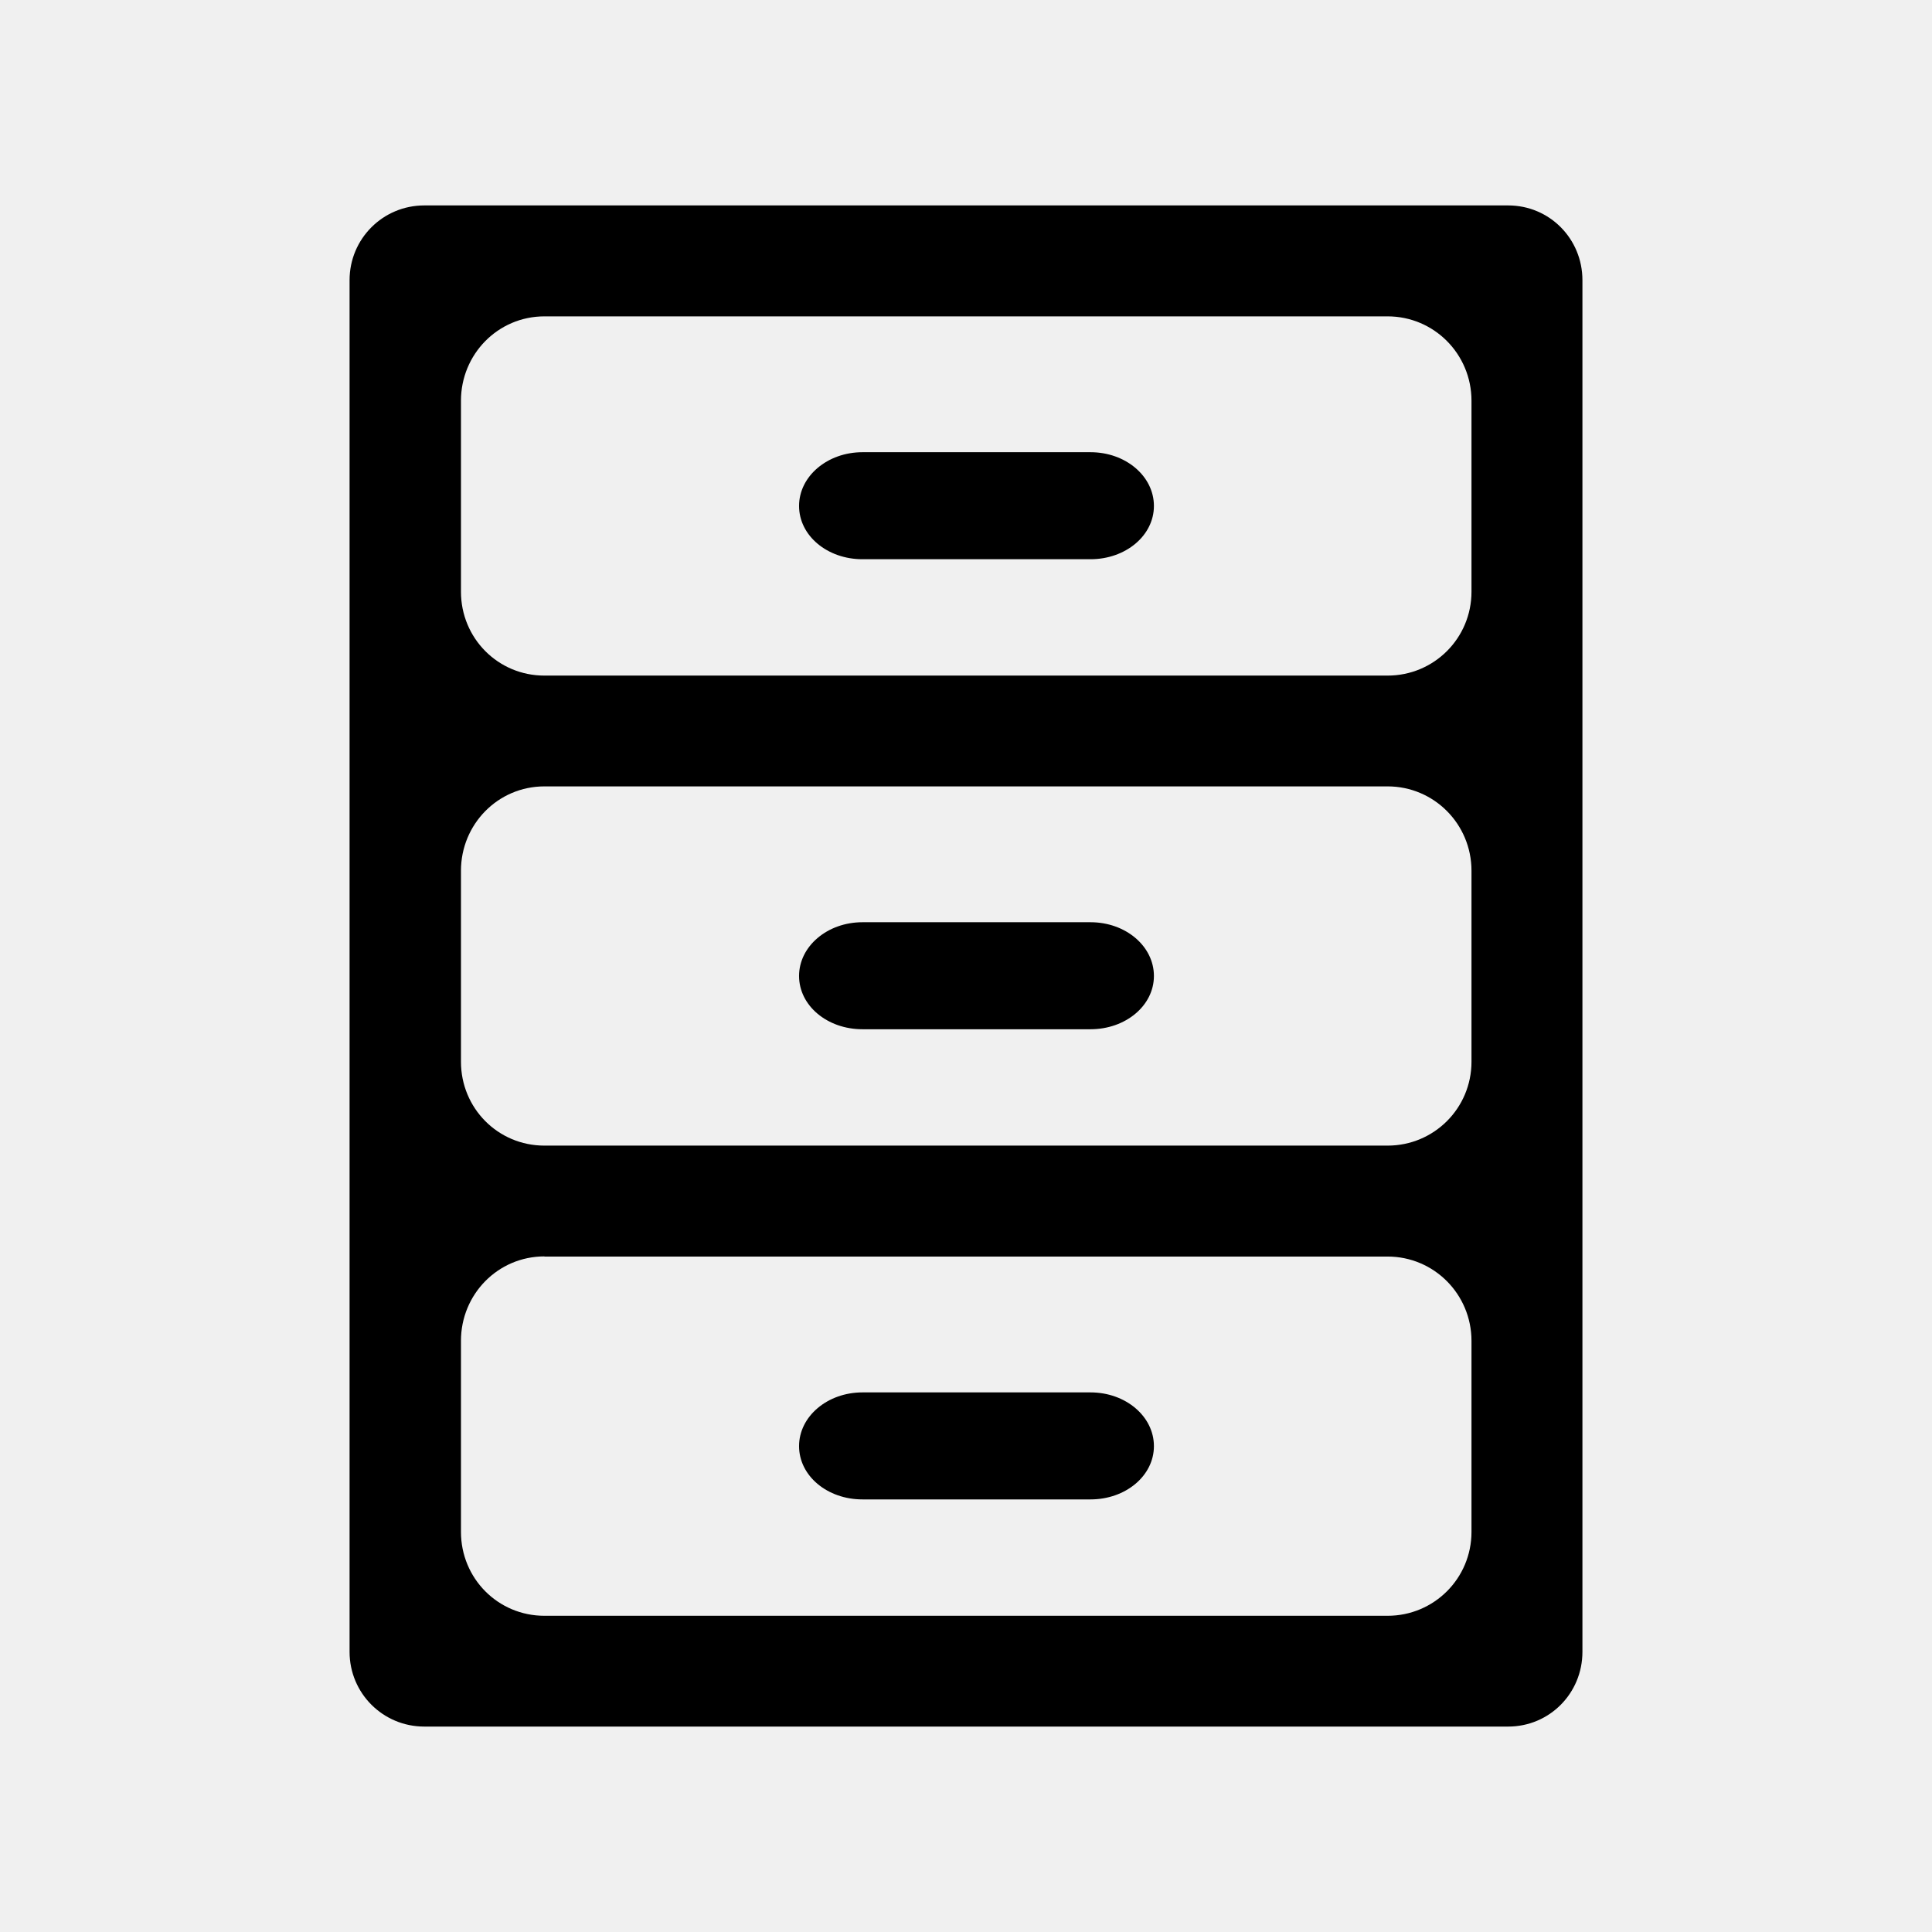
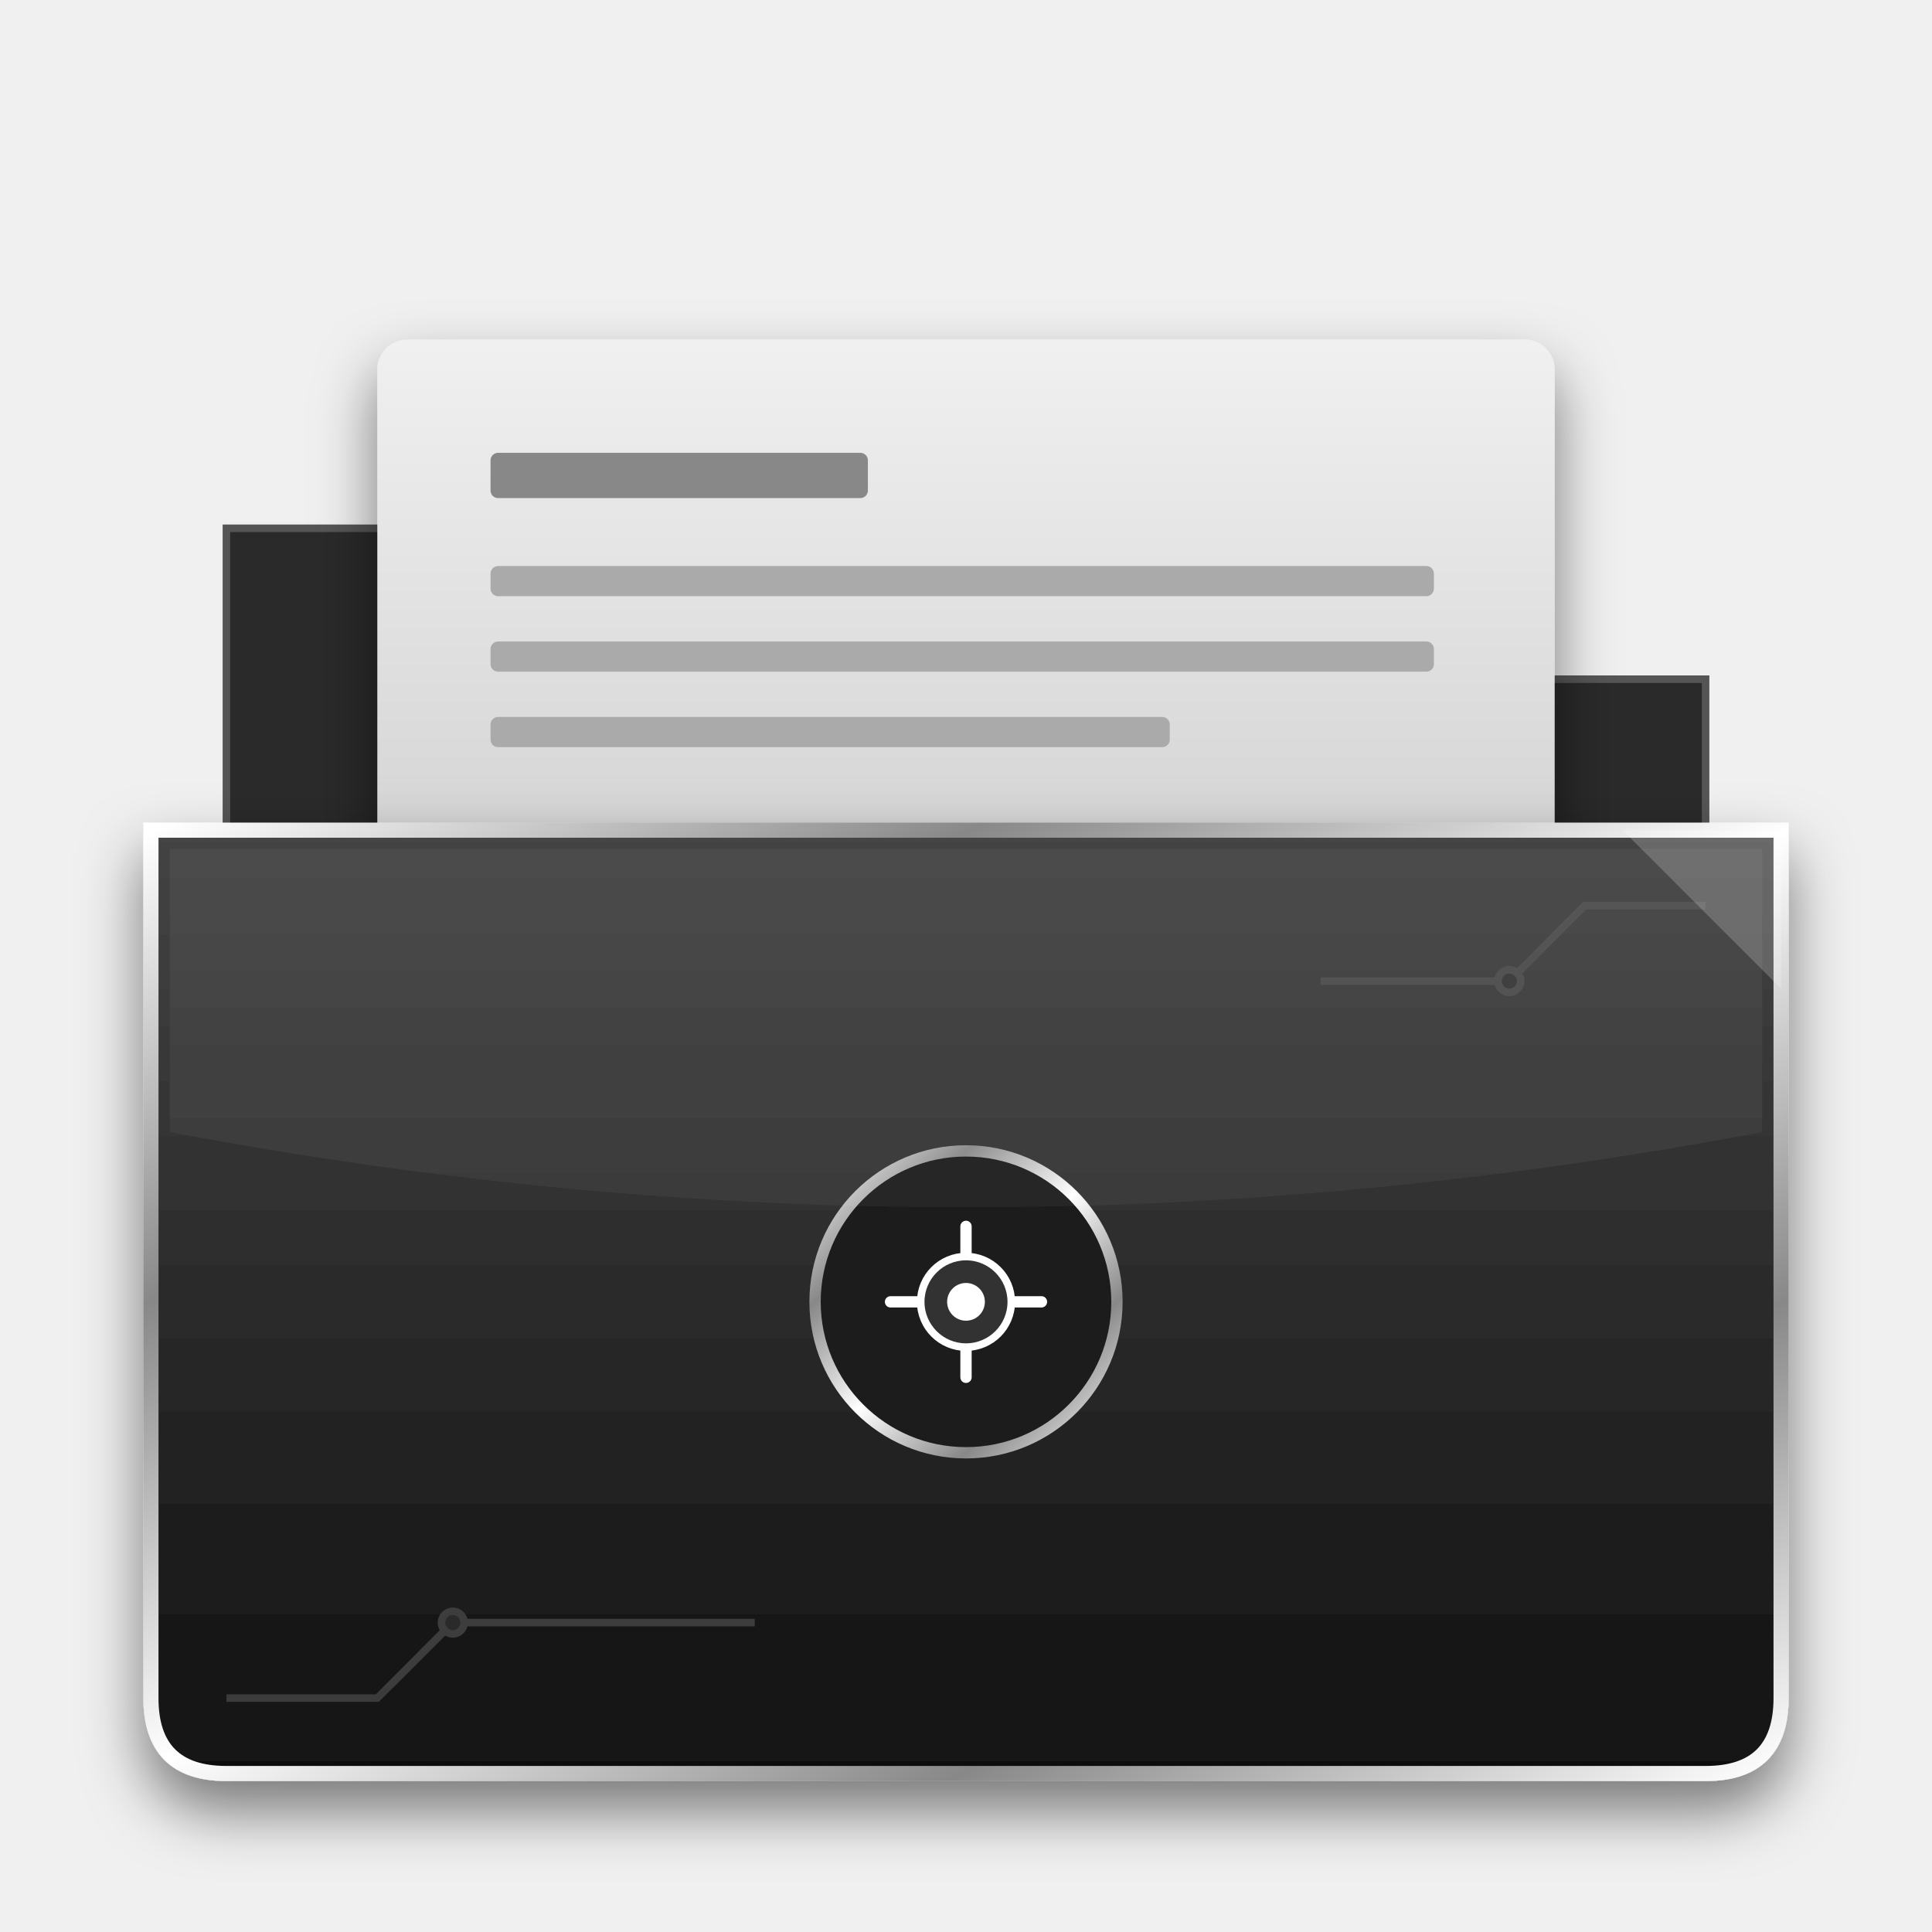
- <svg xmlns="http://www.w3.org/2000/svg" width="128" height="128" viewBox="0 0 128 128">
-   <path d="M 28.11,13.61 c -2.74,0 -4.95,2.21 -4.95,4.95 v 90.88 c 0,2.74 2.21,4.95 4.95,4.95 h 71.81 c 2.74,0 4.92,-2.21 4.92,-4.95 V 18.56 c 0,-2.74 -2.18,-4.95 -4.92,-4.95 z m 7.96,7.35 h 55.86 c 3.08,0 5.56,2.5 5.56,5.59 v 12.65 c 0,3.08 -2.48,5.56 -5.56,5.56 H 36.07 c -3.08,0 -5.53,-2.48 -5.53,-5.56 V 26.55 c 0,-3.08 2.45,-5.59 5.53,-5.59 z m 21.07,9.00 c -2.32,0 -4.20,1.59 -4.20,3.56 0,1.97 1.87,3.53 4.20,3.53 h 15.11 c 2.32,0 4.20,-1.56 4.20,-3.53 0,-1.97 -1.87,-3.56 -4.20,-3.56 z M 36.07,52.10 h 55.86 c 3.08,0 5.56,2.50 5.56,5.59 v 12.65 c 0,3.08 -2.48,5.56 -5.56,5.56 H 36.07 c -3.08,0 -5.53,-2.48 -5.53,-5.56 V 57.69 c 0,-3.08 2.45,-5.59 5.53,-5.59 z m 21.07,9.00 c -2.32,0 -4.20,1.59 -4.20,3.56 0,1.97 1.87,3.53 4.20,3.53 h 15.11 c 2.32,0 4.20,-1.56 4.20,-3.53 0,-1.97 -1.87,-3.56 -4.20,-3.56 z M 36.07,83.25 h 55.86 c 3.08,0 5.56,2.50 5.56,5.59 v 12.65 c 0,3.08 -2.48,5.56 -5.56,5.56 H 36.07 c -3.08,0 -5.53,-2.48 -5.53,-5.56 V 88.83 c 0,-3.08 2.45,-5.59 5.53,-5.59 z m 21.07,9.00 c -2.32,0 -4.20,1.59 -4.20,3.56 0,1.97 1.87,3.53 4.20,3.53 h 15.11 c 2.32,0 4.20,-1.56 4.20,-3.53 0,-1.97 -1.87,-3.56 -4.20,-3.56 z" />
+ <svg xmlns="http://www.w3.org/2000/svg" viewBox="0 0 512 512" width="512" height="512">
+   <defs>
+     <linearGradient id="metal-rim" x1="0%" y1="0%" x2="100%" y2="100%">
+       <stop offset="0%" stop-color="#ffffff" />
+       <stop offset="25%" stop-color="#888888" />
+       <stop offset="50%" stop-color="#ffffff" />
+       <stop offset="75%" stop-color="#888888" />
+       <stop offset="100%" stop-color="#ffffff" />
+     </linearGradient>
+     <linearGradient id="dark-body" x1="0%" y1="0%" x2="0%" y2="100%">
+       <stop offset="0%" stop-color="#444444" />
+       <stop offset="100%" stop-color="#111111" />
+     </linearGradient>
+     <linearGradient id="paper-grad" x1="0%" y1="0%" x2="0%" y2="100%">
+       <stop offset="0%" stop-color="#f0f0f0" />
+       <stop offset="100%" stop-color="#bbbbbb" />
+     </linearGradient>
+     <radialGradient id="tech-glow" cx="50%" cy="50%" r="50%">
+       <stop offset="0%" stop-color="#ffffff" stop-opacity="0.8" />
+       <stop offset="100%" stop-color="#ffffff" stop-opacity="0" />
+     </radialGradient>
+     <filter id="shadow" x="-20%" y="-20%" width="140%" height="140%">
+       <feGaussianBlur in="SourceAlpha" stdDeviation="8" />
+       <feOffset dx="0" dy="8" result="offsetblur" />
+       <feComponentTransfer>
+         <feFuncA type="linear" slope="0.5" />
+       </feComponentTransfer>
+       <feMerge>
+         <feMergeNode />
+         <feMergeNode in="SourceGraphic" />
+       </feMerge>
+     </filter>
+   </defs>
+   <path d="M 60,140 L 200,140 L 240,180 L 452,180 L 452,420 L 60,420 Z" fill="#2a2a2a" stroke="#555" stroke-width="2" />
+   <g transform="translate(0, -30)">
+     <rect x="100" y="120" width="312" height="260" rx="8" fill="url(#paper-grad)" filter="url(#shadow)" />
+     <rect x="130" y="150" width="100" height="12" rx="2" fill="#888" />
+     <rect x="130" y="180" width="250" height="8" rx="2" fill="#aaa" />
+     <rect x="130" y="200" width="250" height="8" rx="2" fill="#aaa" />
+     <rect x="130" y="220" width="180" height="8" rx="2" fill="#aaa" />
+     <path d="M 130,260 H 380 M 130,280 H 380 M 130,300 H 300" stroke="#ccc" stroke-width="2" stroke-dasharray="4,4" />
+   </g>
+   <g filter="url(#shadow)">
+     <path d="M 40,220               L 472,220               L 472,450               Q 472,470 452,470               L 60,470               Q 40,470 40,450               Z" fill="url(#dark-body)" />
+     <path d="M 40,220               L 472,220               L 472,450               Q 472,470 452,470               L 60,470               Q 40,470 40,450               Z" fill="none" stroke="url(#metal-rim)" stroke-width="4" />
+     <g stroke="#555" stroke-width="2" fill="none" opacity="0.6">
+       <path d="M 60,450 L 100,450 L 120,430 L 200,430" />
+       <path d="M 452,240 L 420,240 L 400,260 L 350,260" />
+       <circle cx="120" cy="430" r="3" fill="#333" />
+       <circle cx="400" cy="260" r="3" fill="#333" />
+     </g>
+     <g transform="translate(256, 345)">
+       <circle cx="0" cy="0" r="40" fill="#1a1a1a" stroke="url(#metal-rim)" stroke-width="3" />
+       <path d="M -20,0 L -5,0 M 5,0 L 20,0 M 0,-20 L 0,-5 M 0,5 L 0,20" stroke="#fff" stroke-width="3" stroke-linecap="round" />
+       <circle cx="0" cy="0" r="12" fill="#333" stroke="#fff" stroke-width="2" />
+       <circle cx="0" cy="0" r="5" fill="#fff" />
+     </g>
+     <path d="M 45,225 L 467,225 L 467,300 Q 256,340 45,300 Z" fill="#ffffff" opacity="0.05" />
+   </g>
+   <path d="M 472,220 L 430,220 L 472,262 Z" fill="#ffffff" opacity="0.2" />
</svg>
